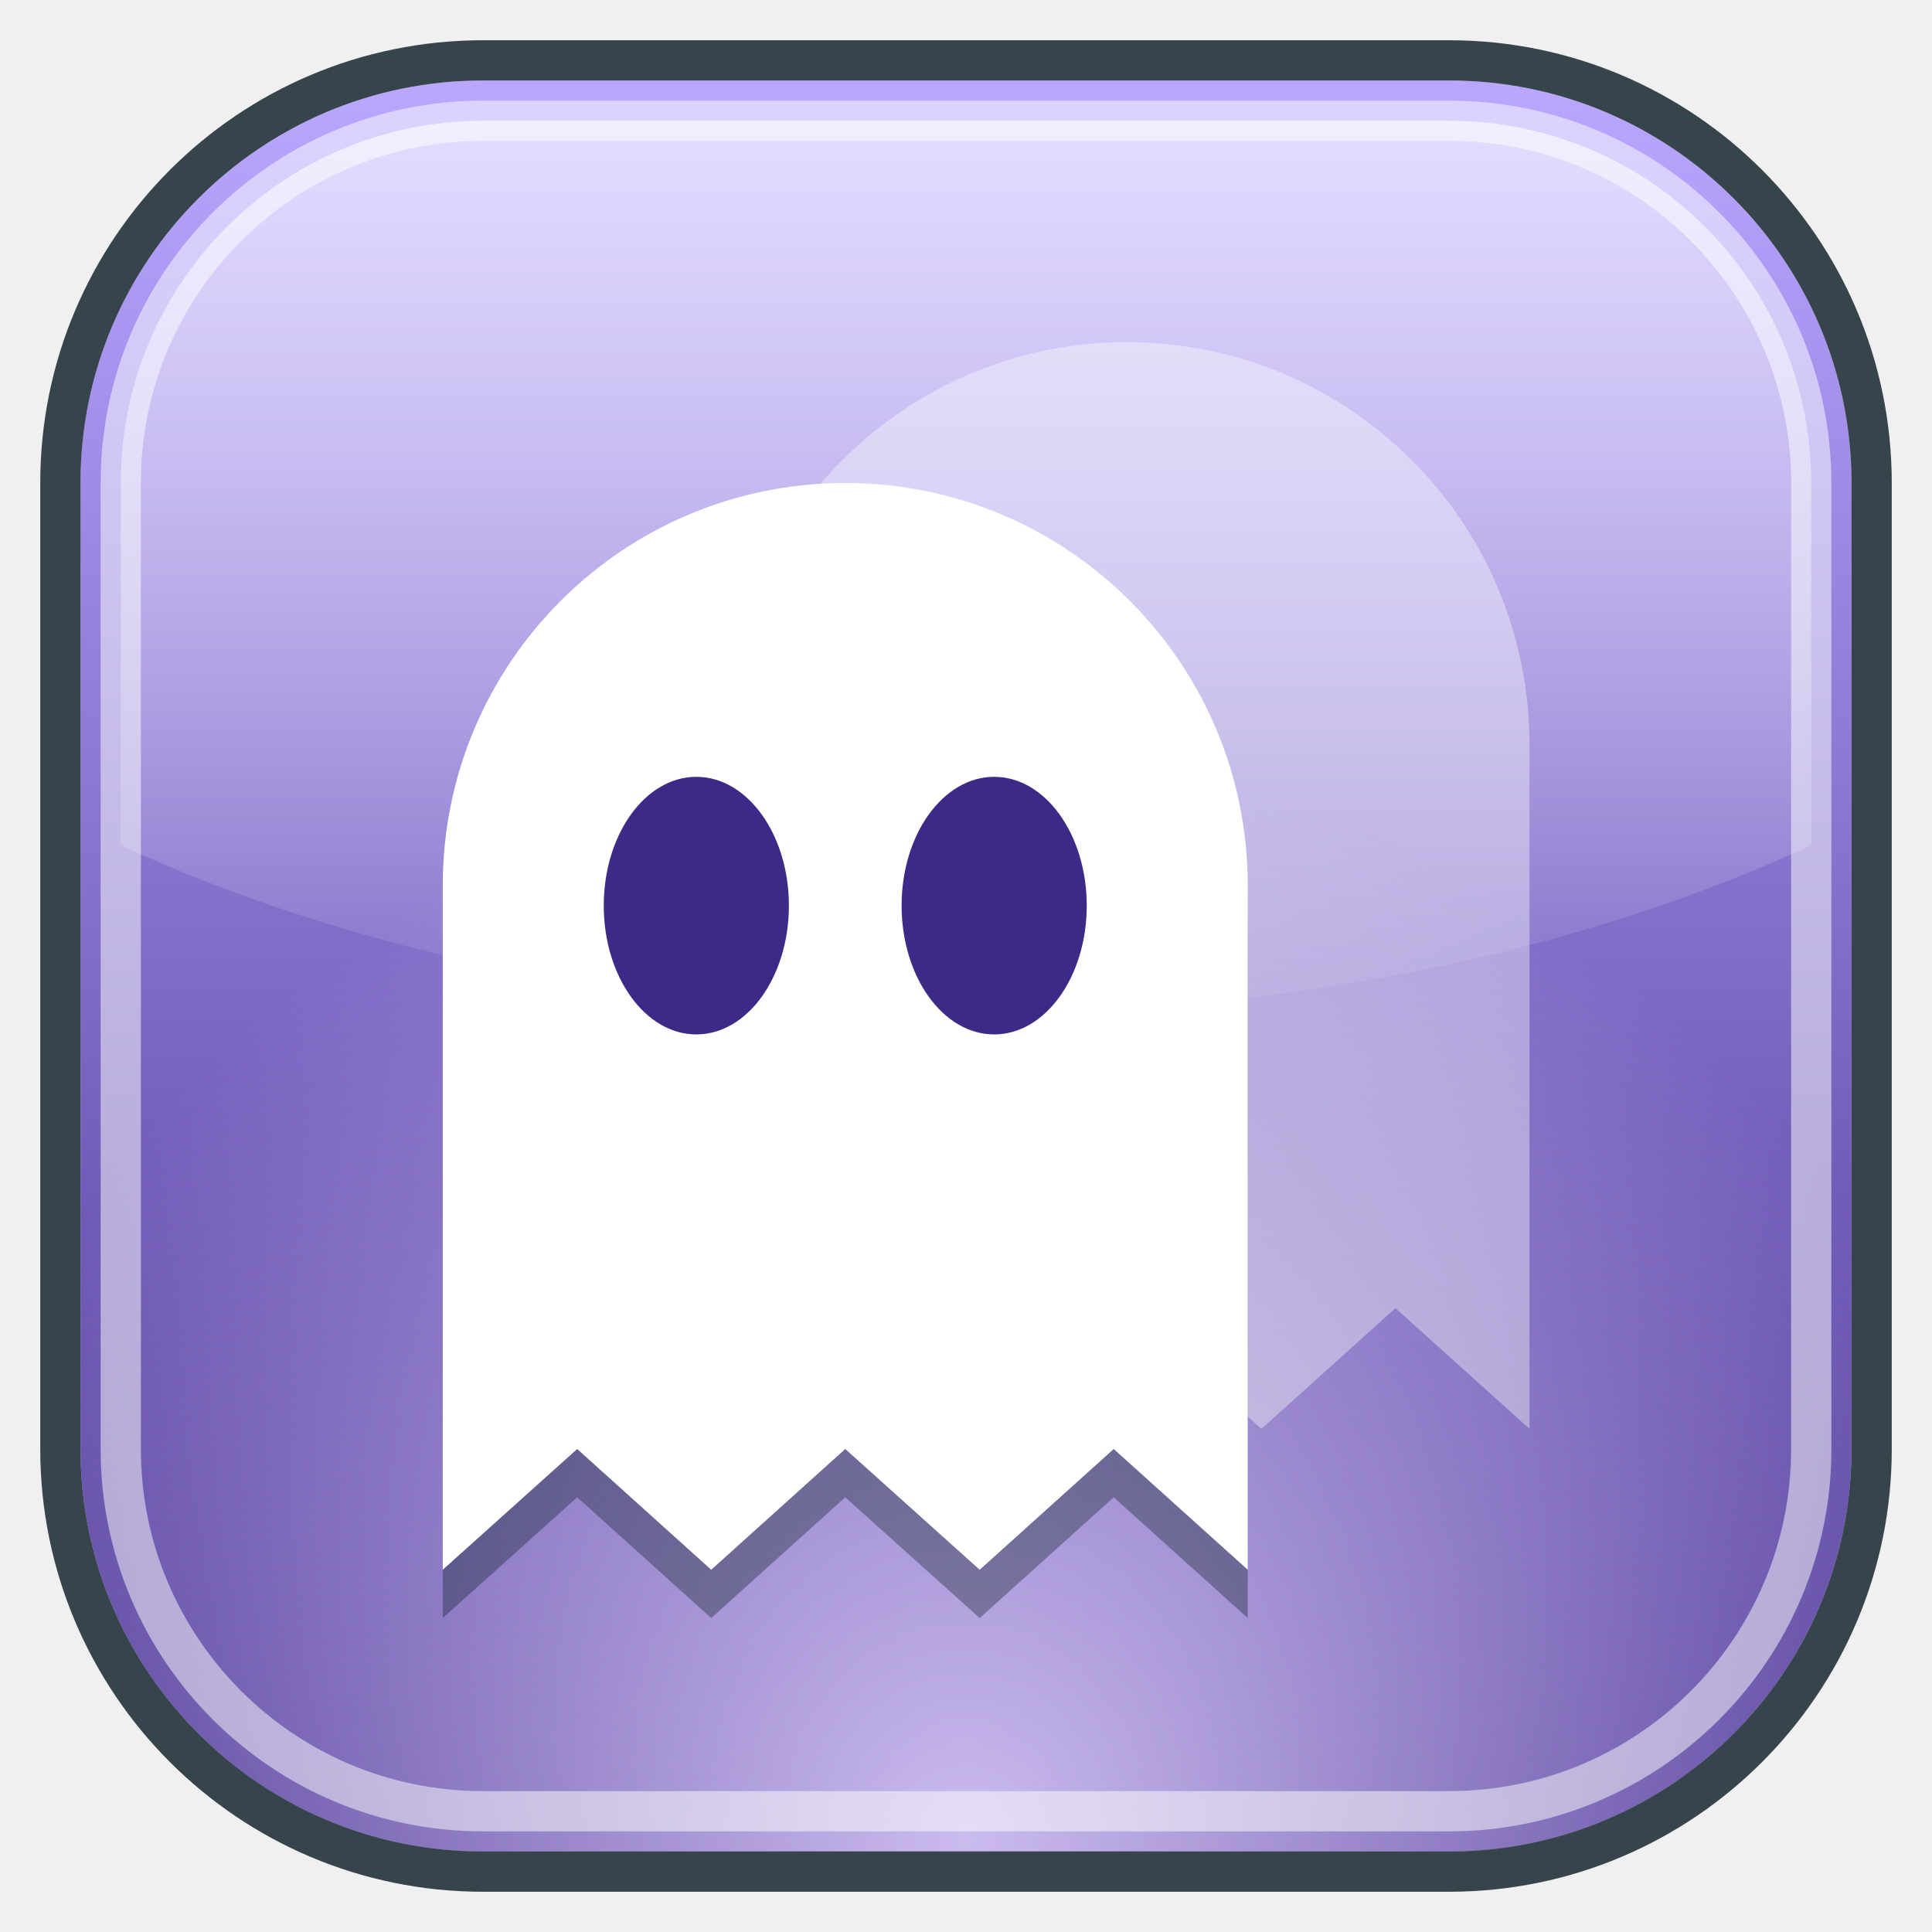
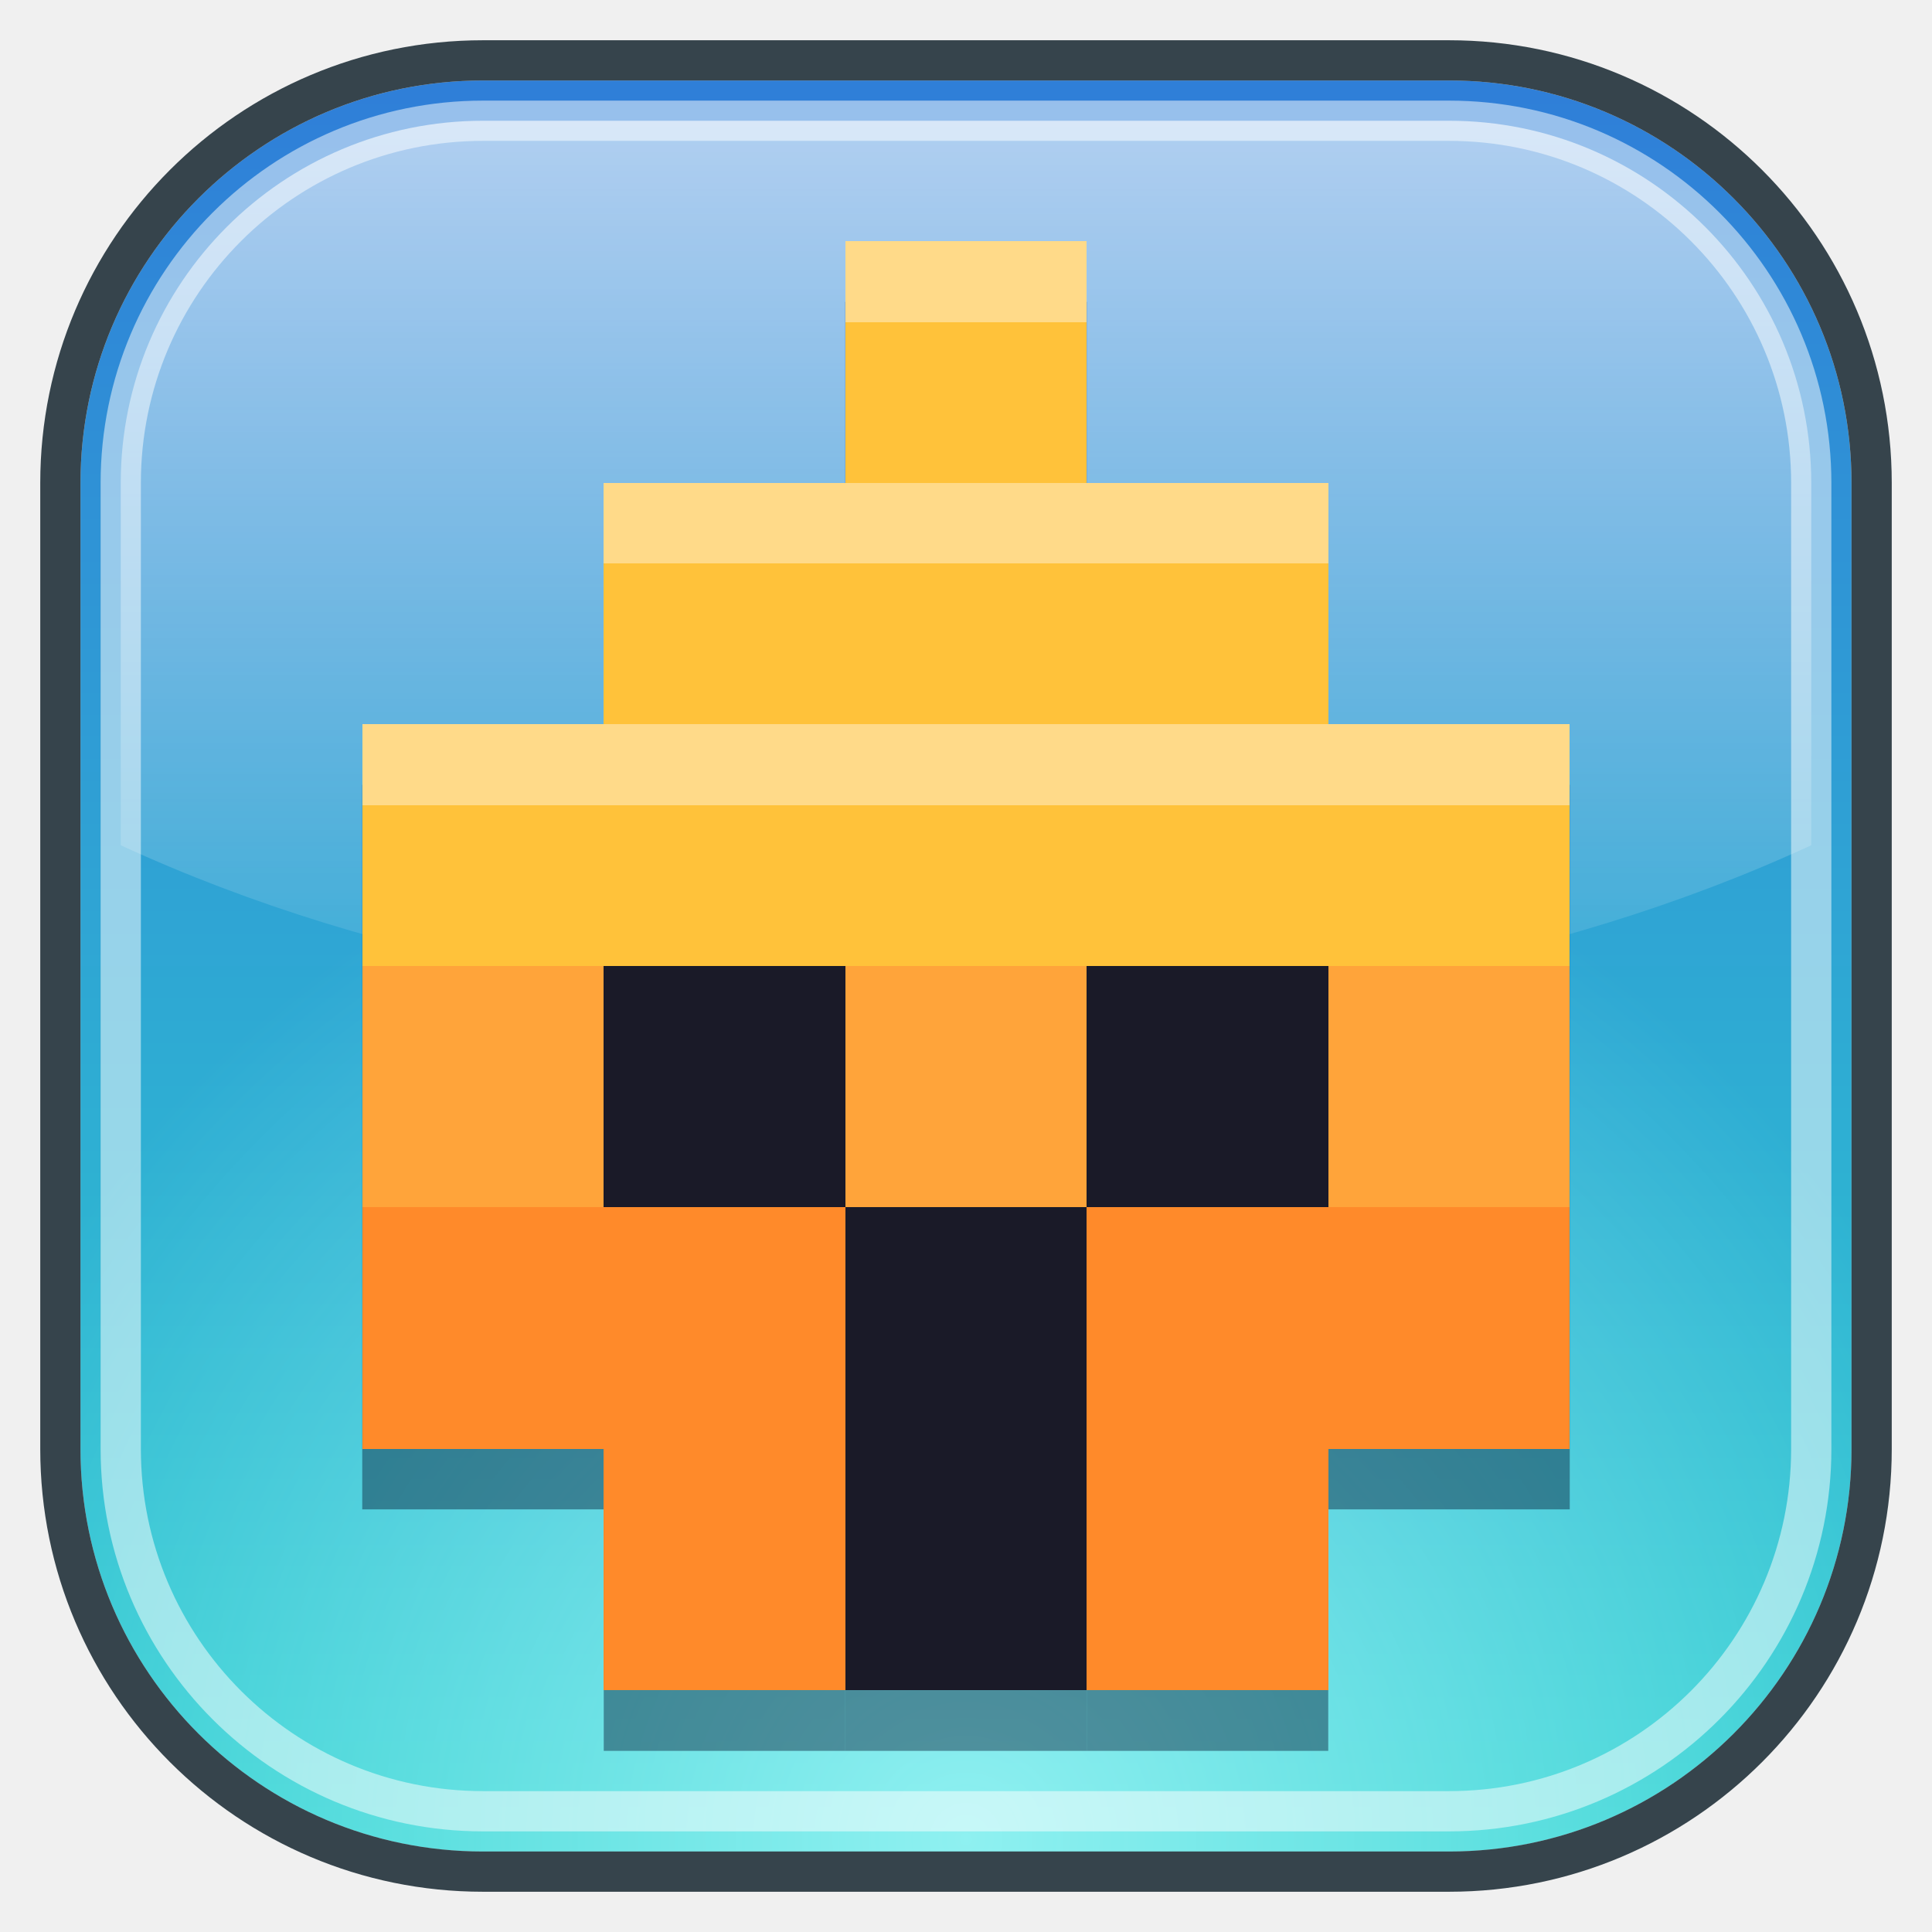
<svg xmlns="http://www.w3.org/2000/svg" width="48" height="48" viewBox="0 0 48 48">
  <defs>
    <linearGradient id="eidolon-body" x1="0" y1="0" x2="0" y2="1">
-       <stop offset="0" stop-color="#b9a6ff" />
-       <stop offset="1" stop-color="#47308f" />
+       <stop offset="0" stop-color="#2f7fd8" />
+       <stop offset="1" stop-color="#2ecfcf" />
    </linearGradient>
    <radialGradient id="eidolon-glow" cx=".5" cy="1" r=".62">
-       <stop offset="0" stop-color="#e2d4ff" stop-opacity=".85" />
-       <stop offset="1" stop-color="#e2d4ff" stop-opacity="0" />
+       <stop offset="0" stop-color="#b8ffff" stop-opacity=".7" />
+       <stop offset="1" stop-color="#b8ffff" stop-opacity="0" />
    </radialGradient>
    <linearGradient id="eidolon-gloss" x1="0" y1="0" x2="0" y2="1">
      <stop offset="0" stop-color="#fff" stop-opacity=".62" />
      <stop offset="1" stop-color="#fff" stop-opacity=".06" />
    </linearGradient>
  </defs>
  <rect x="2" y="2" width="44" height="44" rx="10" fill="url(#eidolon-body)" />
  <rect x="2" y="2" width="44" height="44" rx="10" fill="url(#eidolon-glow)" />
  <path d="M3 12a9 9 0 0 1 9-9h24a9 9 0 0 1 9 9v9c-6.5 3-14 4.2-21 4.2S9.5 24 3 21z" fill="url(#eidolon-gloss)" />
-   <g fill="#fff" fill-opacity=".38" transform="translate(7 -3.5)">
-     <path d="M11 39V22a10 10 0 0 1 20 0v17l-3.33-3-3.33 3-3.34-3-3.33 3-3.33-3z" />
+   <g fill-opacity=".45" transform="translate(0 1.5)">
+     <rect x="21" y="6" width="6" height="6" fill="#0b1f3a" />
+     <rect x="15" y="12" width="6" height="6" fill="#0b1f3a" />
+     <rect x="21" y="12" width="6" height="6" fill="#0b1f3a" />
+     <rect x="27" y="12" width="6" height="6" fill="#0b1f3a" />
+     <rect x="9" y="18" width="6" height="6" fill="#0b1f3a" />
+     <rect x="15" y="18" width="6" height="6" fill="#0b1f3a" />
+     <rect x="21" y="18" width="6" height="6" fill="#0b1f3a" />
+     <rect x="27" y="18" width="6" height="6" fill="#0b1f3a" />
+     <rect x="33" y="18" width="6" height="6" fill="#0b1f3a" />
+     <rect x="9" y="24" width="6" height="6" fill="#0b1f3a" />
+     <rect x="15" y="24" width="6" height="6" fill="#0b1f3a" />
+     <rect x="21" y="24" width="6" height="6" fill="#0b1f3a" />
+     <rect x="27" y="24" width="6" height="6" fill="#0b1f3a" />
+     <rect x="33" y="24" width="6" height="6" fill="#0b1f3a" />
+     <rect x="9" y="30" width="6" height="6" fill="#0b1f3a" />
+     <rect x="15" y="30" width="6" height="6" fill="#0b1f3a" />
+     <rect x="21" y="30" width="6" height="6" fill="#0b1f3a" />
+     <rect x="27" y="30" width="6" height="6" fill="#0b1f3a" />
+     <rect x="33" y="30" width="6" height="6" fill="#0b1f3a" />
+     <rect x="15" y="36" width="6" height="6" fill="#0b1f3a" />
+     <rect x="21" y="36" width="6" height="6" fill="#0b1f3a" />
+     <rect x="27" y="36" width="6" height="6" fill="#0b1f3a" />
  </g>
-   <g fill="#081a24" fill-opacity=".35" transform="translate(0 1.2)">
-     <path d="M11 39V22a10 10 0 0 1 20 0v17l-3.33-3-3.33 3-3.34-3-3.33 3-3.33-3z" />
+   <g shape-rendering="crispEdges">
+     <rect x="21" y="6" width="6" height="6" fill="#ffc23a" />
+     <rect x="15" y="12" width="6" height="6" fill="#ffc23a" />
+     <rect x="21" y="12" width="6" height="6" fill="#ffc23a" />
+     <rect x="27" y="12" width="6" height="6" fill="#ffc23a" />
+     <rect x="9" y="18" width="6" height="6" fill="#ffc23a" />
+     <rect x="15" y="18" width="6" height="6" fill="#ffc23a" />
+     <rect x="21" y="18" width="6" height="6" fill="#ffc23a" />
+     <rect x="27" y="18" width="6" height="6" fill="#ffc23a" />
+     <rect x="33" y="18" width="6" height="6" fill="#ffc23a" />
+     <rect x="9" y="24" width="6" height="6" fill="#ffa43a" />
+     <rect x="15" y="24" width="6" height="6" fill="#1a1a28" />
+     <rect x="21" y="24" width="6" height="6" fill="#ffa43a" />
+     <rect x="27" y="24" width="6" height="6" fill="#1a1a28" />
+     <rect x="33" y="24" width="6" height="6" fill="#ffa43a" />
+     <rect x="9" y="30" width="6" height="6" fill="#ff8a2a" />
+     <rect x="15" y="30" width="6" height="6" fill="#ff8a2a" />
+     <rect x="21" y="30" width="6" height="6" fill="#1a1a28" />
+     <rect x="27" y="30" width="6" height="6" fill="#ff8a2a" />
+     <rect x="33" y="30" width="6" height="6" fill="#ff8a2a" />
+     <rect x="15" y="36" width="6" height="6" fill="#ff8a2a" />
+     <rect x="21" y="36" width="6" height="6" fill="#1a1a28" />
+     <rect x="27" y="36" width="6" height="6" fill="#ff8a2a" />
  </g>
-   <g fill="#fff">
-     <path d="M11 39V22a10 10 0 0 1 20 0v17l-3.33-3-3.33 3-3.34-3-3.33 3-3.33-3z" />
+   <g shape-rendering="crispEdges">
+     <rect x="21" y="6" width="6" height="2" fill="#fff" fill-opacity=".4" />
+     <rect x="15" y="12" width="6" height="2" fill="#fff" fill-opacity=".4" />
+     <rect x="21" y="12" width="6" height="2" fill="#fff" fill-opacity=".4" />
+     <rect x="27" y="12" width="6" height="2" fill="#fff" fill-opacity=".4" />
+     <rect x="9" y="18" width="6" height="2" fill="#fff" fill-opacity=".4" />
+     <rect x="15" y="18" width="6" height="2" fill="#fff" fill-opacity=".4" />
+     <rect x="21" y="18" width="6" height="2" fill="#fff" fill-opacity=".4" />
+     <rect x="27" y="18" width="6" height="2" fill="#fff" fill-opacity=".4" />
+     <rect x="33" y="18" width="6" height="2" fill="#fff" fill-opacity=".4" />
  </g>
-   <ellipse cx="17.3" cy="22.5" rx="2.3" ry="3.2" fill="#3d2a86" />
-   <ellipse cx="24.7" cy="22.5" rx="2.3" ry="3.2" fill="#3d2a86" />
  <rect x="3" y="3" width="42" height="42" rx="9" fill="none" stroke="#fff" stroke-opacity=".5" />
  <rect x="1.5" y="1.5" width="45" height="45" rx="10.5" fill="none" stroke="#081a24" stroke-opacity=".8" />
</svg>
